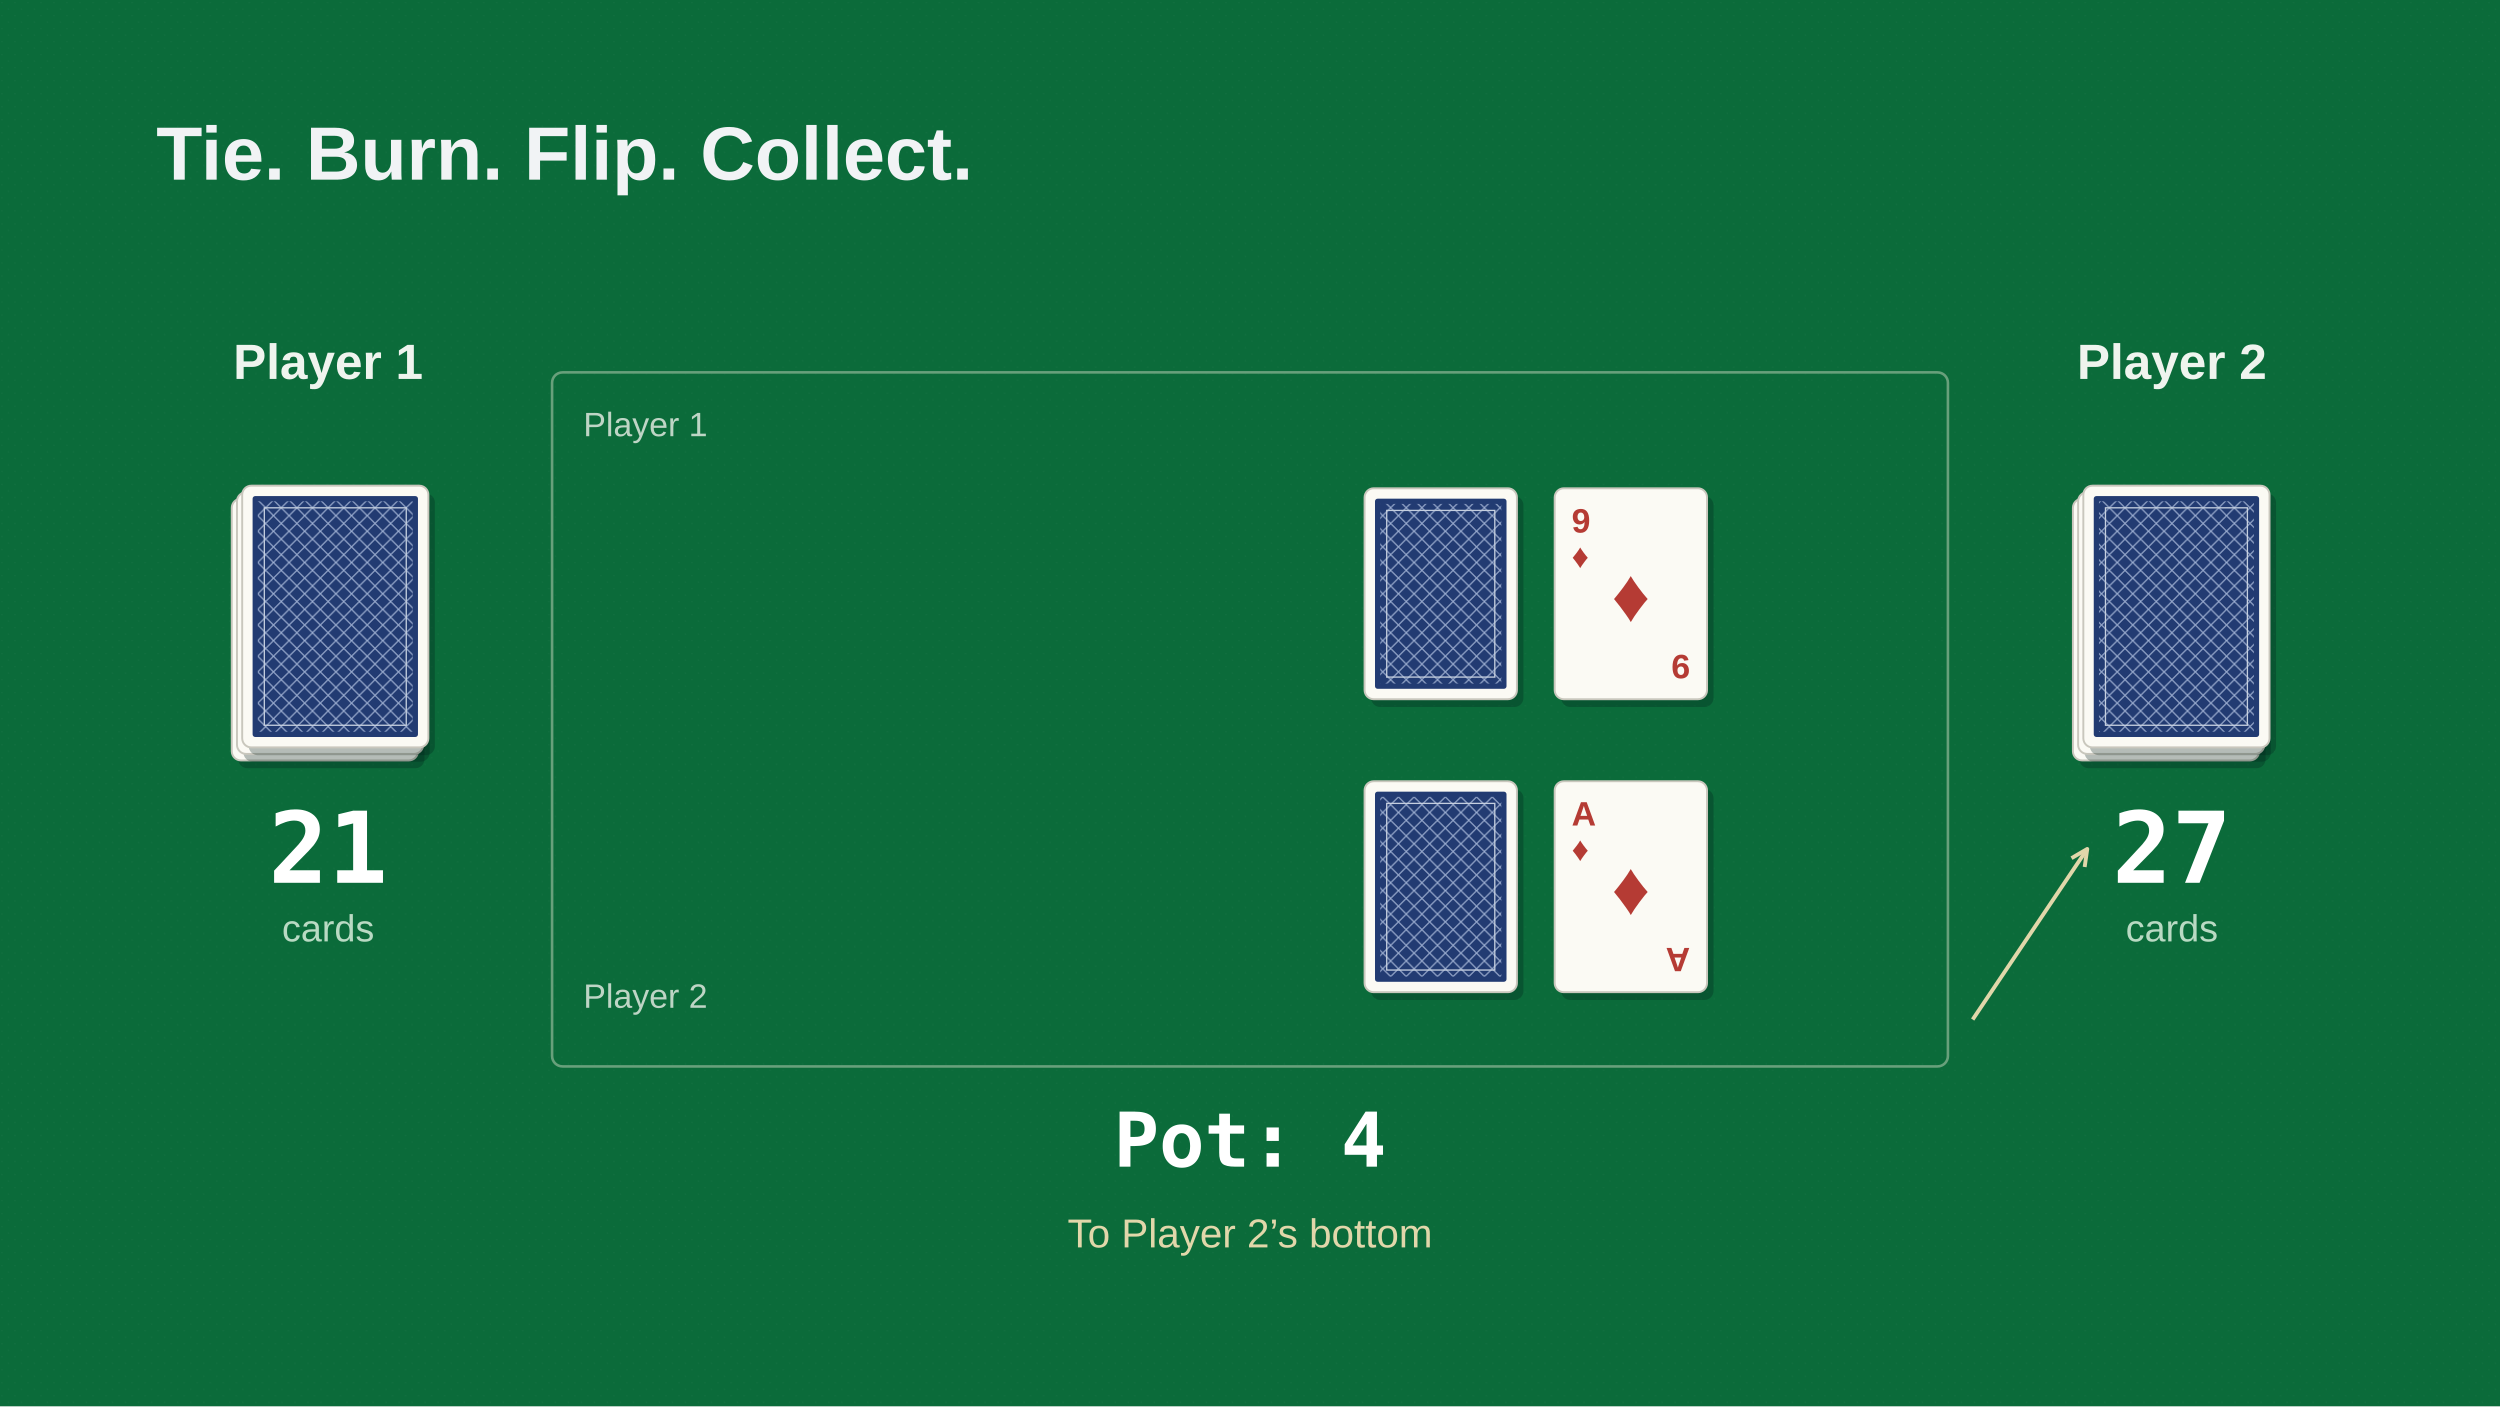
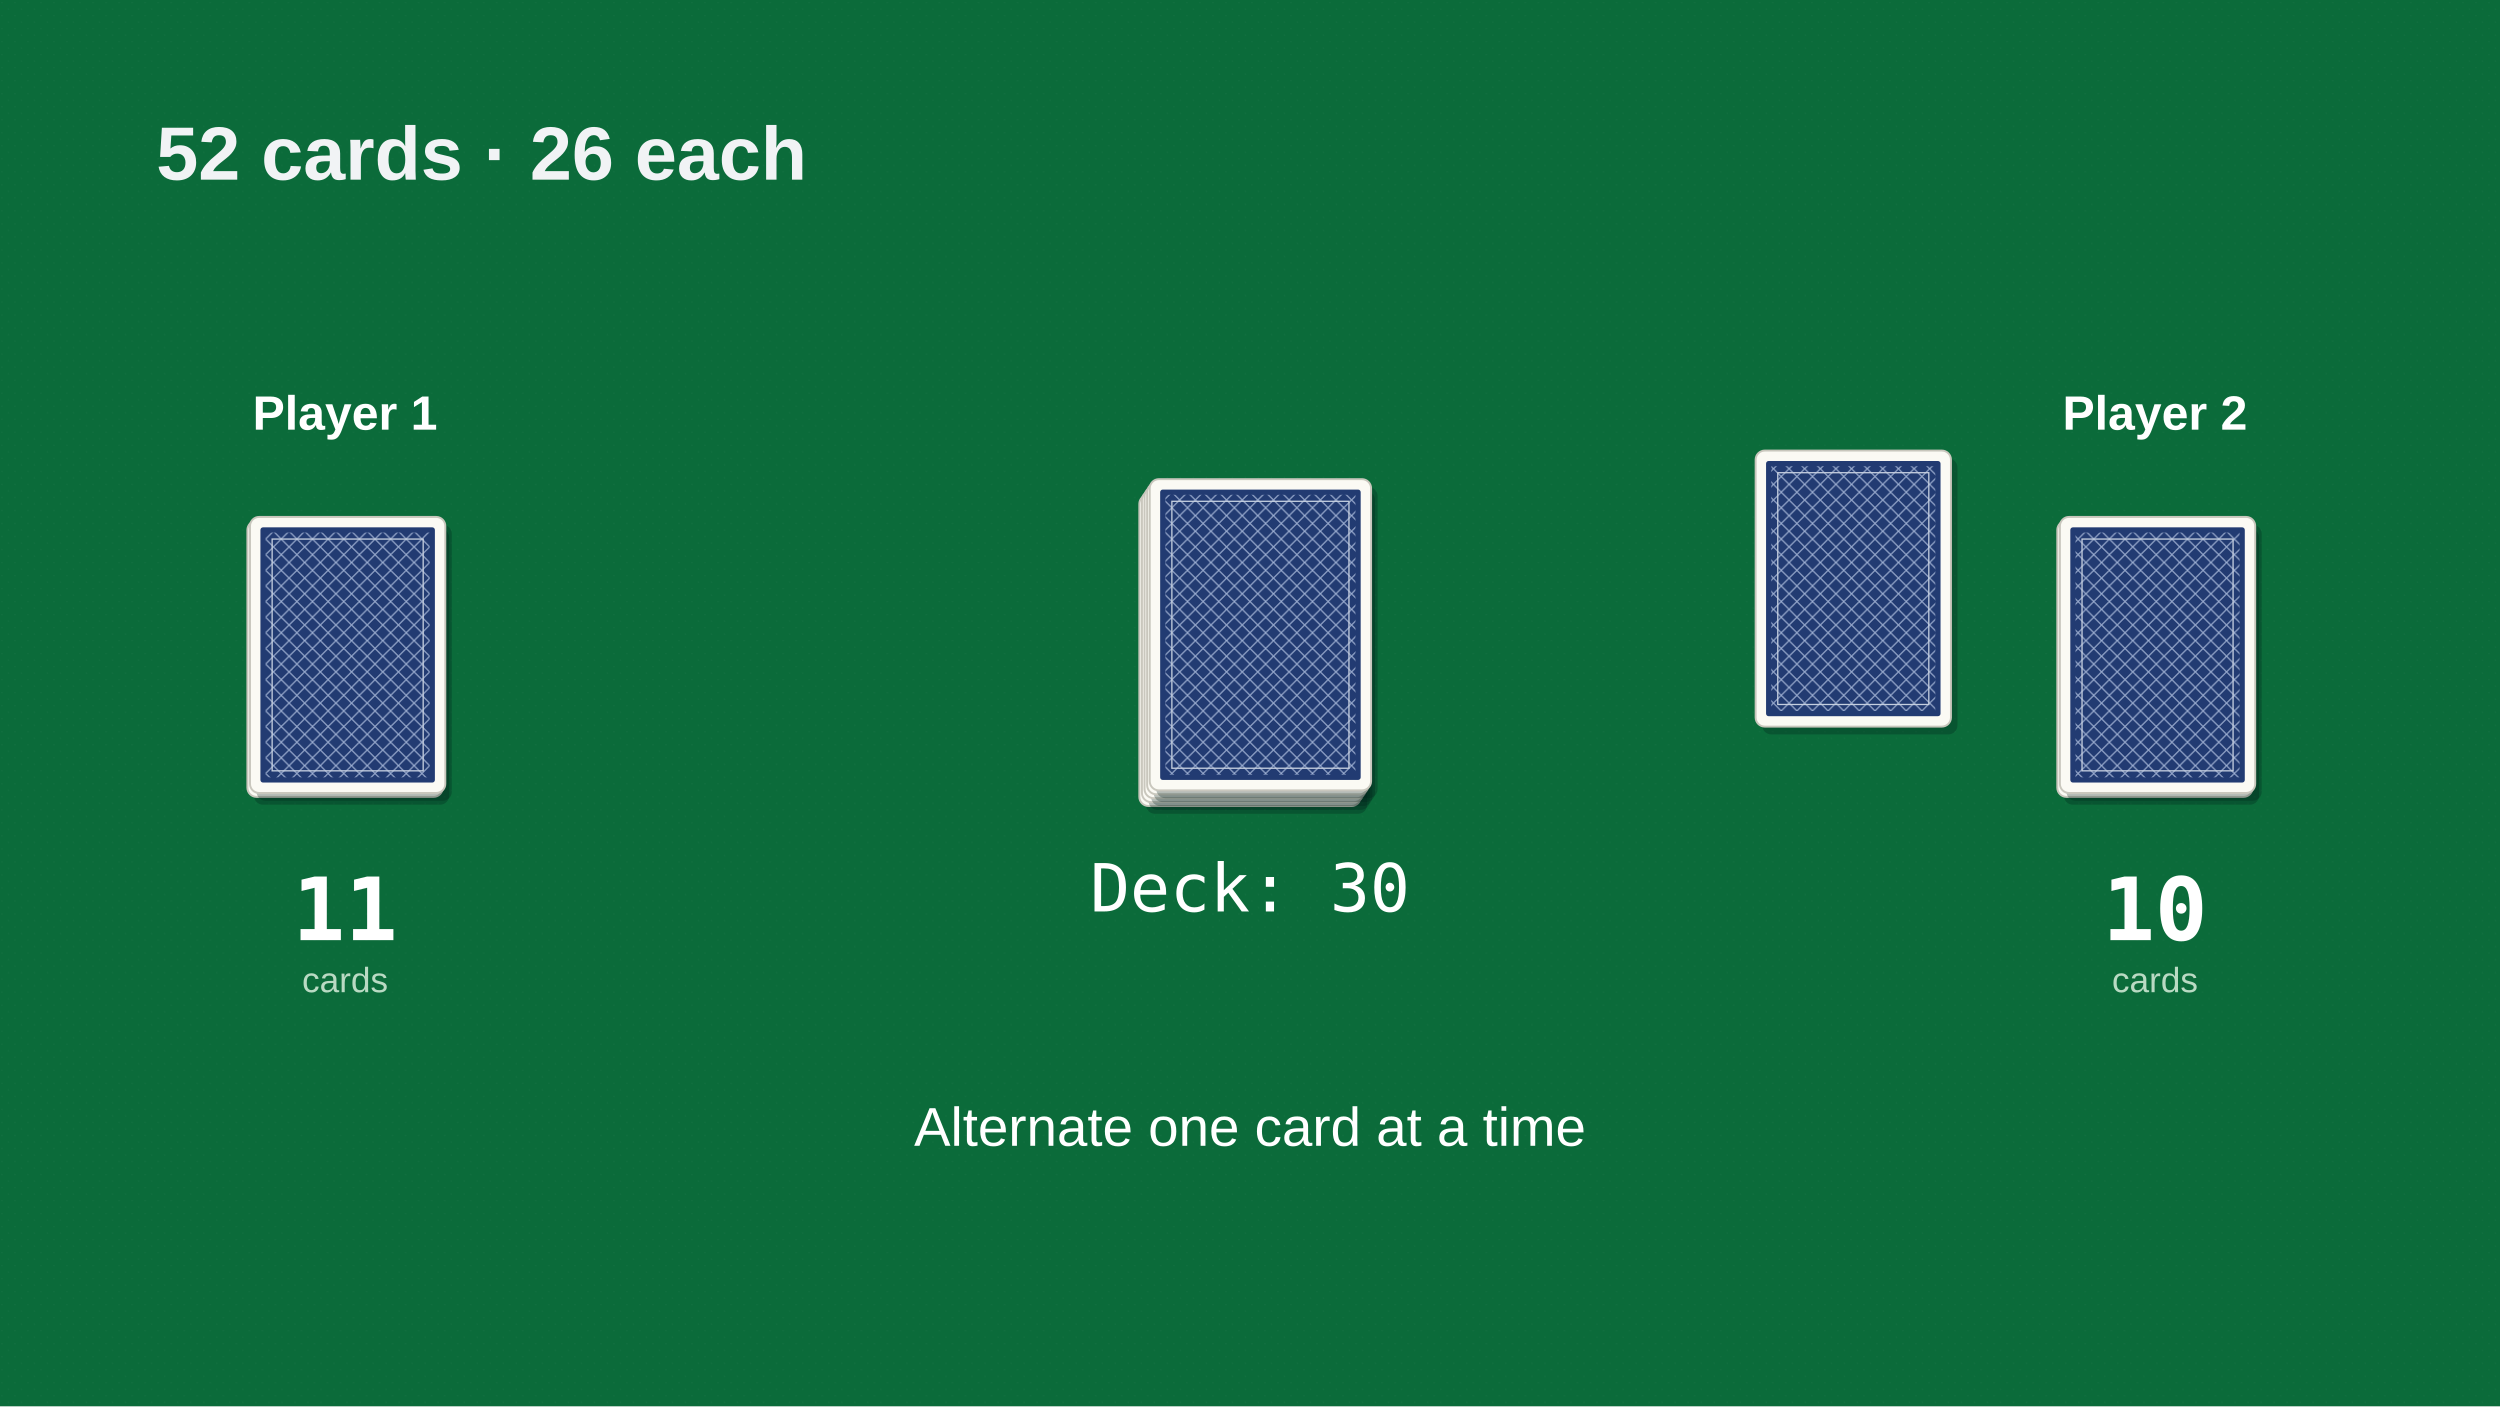
<svg xmlns="http://www.w3.org/2000/svg" width="1920" height="1080" viewBox="0 0 1920 1080" role="img">
  <defs>
    <pattern id="back" width="12" height="12" patternUnits="userSpaceOnUse">
      <path d="M0 6L6 0L12 6L6 12Z" fill="none" stroke="#8fa1c5" stroke-width="1" />
    </pattern>
    <pattern id="felt" width="10" height="10" patternUnits="userSpaceOnUse">
      <path d="M1 2h1M6 7h1" stroke="#ffffff" stroke-opacity=".035" />
    </pattern>
  </defs>
  <rect x="0.00" y="0.00" width="1920.00" height="1080.00" rx="0" fill="#0b6b3a" />
  <rect x="0.00" y="0.00" width="1920.00" height="1080.00" rx="0" fill="url(#felt)" />
-   <text x="120.00" y="138.00" font-family="Liberation Sans" font-size="58" font-weight="700" fill="#f1f3f5" text-anchor="start" opacity="1" xml:space="preserve">Tie. Burn. Flip. Collect.</text>
-   <text x="252.00" y="291.00" font-family="Liberation Sans" font-size="38" font-weight="700" fill="#eff4ee" text-anchor="middle" opacity="1" xml:space="preserve">Player 1</text>
-   <text x="1668.00" y="291.00" font-family="Liberation Sans" font-size="38" font-weight="700" fill="#eff4ee" text-anchor="middle" opacity="1" xml:space="preserve">Player 2</text>
+   <text x="120.00" y="138.00" font-family="Liberation Sans" font-size="58" font-weight="700" fill="#f1f3f5" text-anchor="start" opacity="1" xml:space="preserve">52 cards · 26 each</text>
+   <text x="265.00" y="330.00" font-family="Liberation Sans" font-size="37" font-weight="700" fill="#ffffff" text-anchor="middle" opacity="1" xml:space="preserve">Player 1</text>
  <g opacity="1">
-     <rect x="183.00" y="389.00" width="143.00" height="201.00" rx="7" fill="#001e18" opacity="0.28" />
-     <rect x="178.00" y="383.00" width="143.00" height="201.00" rx="7" fill="#fbfaf4" stroke="#c9c7bd" stroke-width="1.5" />
-     <rect x="186.00" y="391.00" width="127.00" height="185.00" rx="2" fill="#223b72" />
-     <rect x="190.00" y="395.00" width="119.00" height="177.00" rx="0" fill="url(#back)" />
-     <rect x="195.00" y="400.00" width="109.00" height="167.00" rx="0" fill="none" stroke="#c5cfdf" stroke-width="1" />
+     <rect x="195.00" y="406.00" width="150.00" height="212.00" rx="7" fill="#001e18" opacity="0.28" />
+     <rect x="190.00" y="400.00" width="150.00" height="212.00" rx="7" fill="#fbfaf4" stroke="#c9c7bd" stroke-width="1.5" />
+     <rect x="198.00" y="408.00" width="134.00" height="196.00" rx="2" fill="#223b72" />
+     <rect x="202.00" y="412.00" width="126.00" height="188.00" rx="0" fill="url(#back)" />
+     <rect x="207.00" y="417.00" width="116.00" height="178.00" rx="0" fill="none" stroke="#c5cfdf" stroke-width="1" />
  </g>
  <g opacity="1">
-     <rect x="187.00" y="384.00" width="143.00" height="201.00" rx="7" fill="#001e18" opacity="0.28" />
-     <rect x="182.00" y="378.00" width="143.00" height="201.00" rx="7" fill="#fbfaf4" stroke="#c9c7bd" stroke-width="1.5" />
-     <rect x="190.00" y="386.00" width="127.00" height="185.00" rx="2" fill="#223b72" />
-     <rect x="194.00" y="390.00" width="119.00" height="177.00" rx="0" fill="url(#back)" />
-     <rect x="199.00" y="395.00" width="109.00" height="167.00" rx="0" fill="none" stroke="#c5cfdf" stroke-width="1" />
+     <rect x="197.00" y="403.00" width="150.00" height="212.00" rx="7" fill="#001e18" opacity="0.28" />
+     <rect x="192.00" y="397.00" width="150.00" height="212.00" rx="7" fill="#fbfaf4" stroke="#c9c7bd" stroke-width="1.5" />
+     <rect x="200.00" y="405.00" width="134.00" height="196.00" rx="2" fill="#223b72" />
+     <rect x="204.00" y="409.00" width="126.00" height="188.00" rx="0" fill="url(#back)" />
+     <rect x="209.00" y="414.00" width="116.00" height="178.00" rx="0" fill="none" stroke="#c5cfdf" stroke-width="1" />
+   </g>
+   <text x="265.00" y="722.00" font-family="DejaVu Sans Mono" font-size="67" font-weight="700" fill="#ffffff" text-anchor="middle" opacity="1" xml:space="preserve">11</text>
+   <text x="265.00" y="762.00" font-family="Liberation Sans" font-size="27" font-weight="400" fill="#b9dac3" text-anchor="middle" opacity="1" xml:space="preserve">cards</text>
+   <text x="1655.00" y="330.00" font-family="Liberation Sans" font-size="37" font-weight="700" fill="#ffffff" text-anchor="middle" opacity="1" xml:space="preserve">Player 2</text>
+   <g opacity="1">
+     <rect x="1585.00" y="406.00" width="150.00" height="212.00" rx="7" fill="#001e18" opacity="0.28" />
+     <rect x="1580.00" y="400.00" width="150.00" height="212.00" rx="7" fill="#fbfaf4" stroke="#c9c7bd" stroke-width="1.5" />
+     <rect x="1588.00" y="408.00" width="134.00" height="196.00" rx="2" fill="#223b72" />
+     <rect x="1592.00" y="412.00" width="126.00" height="188.00" rx="0" fill="url(#back)" />
+     <rect x="1597.00" y="417.00" width="116.00" height="178.00" rx="0" fill="none" stroke="#c5cfdf" stroke-width="1" />
  </g>
  <g opacity="1">
-     <rect x="191.00" y="379.00" width="143.00" height="201.00" rx="7" fill="#001e18" opacity="0.28" />
-     <rect x="186.00" y="373.00" width="143.00" height="201.00" rx="7" fill="#fbfaf4" stroke="#c9c7bd" stroke-width="1.5" />
-     <rect x="194.00" y="381.00" width="127.00" height="185.00" rx="2" fill="#223b72" />
-     <rect x="198.00" y="385.00" width="119.00" height="177.00" rx="0" fill="url(#back)" />
-     <rect x="203.00" y="390.00" width="109.00" height="167.00" rx="0" fill="none" stroke="#c5cfdf" stroke-width="1" />
+     <rect x="1587.00" y="403.00" width="150.00" height="212.00" rx="7" fill="#001e18" opacity="0.28" />
+     <rect x="1582.00" y="397.00" width="150.00" height="212.00" rx="7" fill="#fbfaf4" stroke="#c9c7bd" stroke-width="1.5" />
+     <rect x="1590.00" y="405.00" width="134.00" height="196.00" rx="2" fill="#223b72" />
+     <rect x="1594.00" y="409.00" width="126.00" height="188.00" rx="0" fill="url(#back)" />
+     <rect x="1599.00" y="414.00" width="116.00" height="178.00" rx="0" fill="none" stroke="#c5cfdf" stroke-width="1" />
+   </g>
+   <text x="1655.00" y="722.00" font-family="DejaVu Sans Mono" font-size="67" font-weight="700" fill="#ffffff" text-anchor="middle" opacity="1" xml:space="preserve">10</text>
+   <text x="1655.00" y="762.00" font-family="Liberation Sans" font-size="27" font-weight="400" fill="#b9dac3" text-anchor="middle" opacity="1" xml:space="preserve">cards</text>
+   <g opacity="1">
+     <rect x="880.00" y="386.00" width="170.00" height="239.00" rx="7" fill="#001e18" opacity="0.28" />
+     <rect x="875.00" y="380.00" width="170.00" height="239.00" rx="7" fill="#fbfaf4" stroke="#c9c7bd" stroke-width="1.5" />
+     <rect x="883.00" y="388.00" width="154.00" height="223.00" rx="2" fill="#223b72" />
+     <rect x="887.00" y="392.00" width="146.00" height="215.00" rx="0" fill="url(#back)" />
+     <rect x="892.00" y="397.00" width="136.00" height="205.00" rx="0" fill="none" stroke="#c5cfdf" stroke-width="1" />
  </g>
  <g opacity="1">
-     <rect x="1597.00" y="389.00" width="143.00" height="201.00" rx="7" fill="#001e18" opacity="0.28" />
-     <rect x="1592.00" y="383.00" width="143.00" height="201.00" rx="7" fill="#fbfaf4" stroke="#c9c7bd" stroke-width="1.5" />
-     <rect x="1600.00" y="391.00" width="127.00" height="185.00" rx="2" fill="#223b72" />
-     <rect x="1604.00" y="395.00" width="119.00" height="177.00" rx="0" fill="url(#back)" />
-     <rect x="1609.00" y="400.00" width="109.00" height="167.00" rx="0" fill="none" stroke="#c5cfdf" stroke-width="1" />
+     <rect x="882.00" y="383.00" width="170.00" height="239.00" rx="7" fill="#001e18" opacity="0.28" />
+     <rect x="877.00" y="377.00" width="170.00" height="239.00" rx="7" fill="#fbfaf4" stroke="#c9c7bd" stroke-width="1.5" />
+     <rect x="885.00" y="385.00" width="154.00" height="223.00" rx="2" fill="#223b72" />
+     <rect x="889.00" y="389.00" width="146.00" height="215.00" rx="0" fill="url(#back)" />
+     <rect x="894.00" y="394.00" width="136.00" height="205.00" rx="0" fill="none" stroke="#c5cfdf" stroke-width="1" />
  </g>
  <g opacity="1">
-     <rect x="1601.00" y="384.00" width="143.00" height="201.00" rx="7" fill="#001e18" opacity="0.28" />
-     <rect x="1596.00" y="378.00" width="143.00" height="201.00" rx="7" fill="#fbfaf4" stroke="#c9c7bd" stroke-width="1.5" />
-     <rect x="1604.00" y="386.00" width="127.00" height="185.00" rx="2" fill="#223b72" />
-     <rect x="1608.00" y="390.00" width="119.00" height="177.00" rx="0" fill="url(#back)" />
-     <rect x="1613.00" y="395.00" width="109.00" height="167.00" rx="0" fill="none" stroke="#c5cfdf" stroke-width="1" />
+     <rect x="884.00" y="380.00" width="170.00" height="239.00" rx="7" fill="#001e18" opacity="0.28" />
+     <rect x="879.00" y="374.00" width="170.00" height="239.00" rx="7" fill="#fbfaf4" stroke="#c9c7bd" stroke-width="1.5" />
+     <rect x="887.00" y="382.00" width="154.00" height="223.00" rx="2" fill="#223b72" />
+     <rect x="891.00" y="386.00" width="146.00" height="215.00" rx="0" fill="url(#back)" />
+     <rect x="896.00" y="391.00" width="136.00" height="205.00" rx="0" fill="none" stroke="#c5cfdf" stroke-width="1" />
  </g>
  <g opacity="1">
-     <rect x="1605.00" y="379.00" width="143.00" height="201.00" rx="7" fill="#001e18" opacity="0.28" />
-     <rect x="1600.00" y="373.00" width="143.00" height="201.00" rx="7" fill="#fbfaf4" stroke="#c9c7bd" stroke-width="1.5" />
-     <rect x="1608.00" y="381.00" width="127.00" height="185.00" rx="2" fill="#223b72" />
-     <rect x="1612.00" y="385.00" width="119.00" height="177.00" rx="0" fill="url(#back)" />
-     <rect x="1617.00" y="390.00" width="109.00" height="167.00" rx="0" fill="none" stroke="#c5cfdf" stroke-width="1" />
-   </g>
-   <text x="252.00" y="678.00" font-family="DejaVu Sans Mono" font-size="76" font-weight="700" fill="#fff" text-anchor="middle" opacity="1" xml:space="preserve">21</text>
-   <text x="1668.00" y="678.00" font-family="DejaVu Sans Mono" font-size="76" font-weight="700" fill="#fff" text-anchor="middle" opacity="1" xml:space="preserve">27</text>
-   <text x="252.00" y="723.00" font-family="Liberation Sans" font-size="29" font-weight="400" fill="#b9dac3" text-anchor="middle" opacity="1" xml:space="preserve">cards</text>
-   <text x="1668.00" y="723.00" font-family="Liberation Sans" font-size="29" font-weight="400" fill="#b9dac3" text-anchor="middle" opacity="1" xml:space="preserve">cards</text>
-   <rect x="424.00" y="286.00" width="1072.00" height="533.00" rx="8" fill="none" stroke="#68a07b" stroke-width="2" />
-   <text x="448.00" y="335.00" font-family="Liberation Sans" font-size="26" font-weight="400" fill="#bed5c5" text-anchor="start" opacity="1" xml:space="preserve">Player 1</text>
-   <text x="448.00" y="774.00" font-family="Liberation Sans" font-size="26" font-weight="400" fill="#bed5c5" text-anchor="start" opacity="1" xml:space="preserve">Player 2</text>
-   <g opacity="1">
-     <rect x="1053.00" y="381.00" width="117.00" height="162.00" rx="7" fill="#001e18" opacity="0.28" />
-     <rect x="1048.00" y="375.00" width="117.00" height="162.00" rx="7" fill="#fbfaf4" stroke="#c9c7bd" stroke-width="1.5" />
-     <rect x="1056.00" y="383.00" width="101.00" height="146.00" rx="2" fill="#223b72" />
-     <rect x="1060.00" y="387.00" width="93.00" height="138.00" rx="0" fill="url(#back)" />
-     <rect x="1065.00" y="392.00" width="83.00" height="128.00" rx="0" fill="none" stroke="#c5cfdf" stroke-width="1" />
+     <rect x="886.00" y="377.00" width="170.00" height="239.00" rx="7" fill="#001e18" opacity="0.28" />
+     <rect x="881.00" y="371.00" width="170.00" height="239.00" rx="7" fill="#fbfaf4" stroke="#c9c7bd" stroke-width="1.5" />
+     <rect x="889.00" y="379.00" width="154.00" height="223.00" rx="2" fill="#223b72" />
+     <rect x="893.00" y="383.00" width="146.00" height="215.00" rx="0" fill="url(#back)" />
+     <rect x="898.00" y="388.00" width="136.00" height="205.00" rx="0" fill="none" stroke="#c5cfdf" stroke-width="1" />
  </g>
  <g opacity="1">
-     <rect x="1053.00" y="606.00" width="117.00" height="162.00" rx="7" fill="#001e18" opacity="0.28" />
-     <rect x="1048.00" y="600.00" width="117.00" height="162.00" rx="7" fill="#fbfaf4" stroke="#c9c7bd" stroke-width="1.5" />
-     <rect x="1056.00" y="608.00" width="101.00" height="146.00" rx="2" fill="#223b72" />
-     <rect x="1060.00" y="612.00" width="93.00" height="138.00" rx="0" fill="url(#back)" />
-     <rect x="1065.00" y="617.00" width="83.00" height="128.00" rx="0" fill="none" stroke="#c5cfdf" stroke-width="1" />
+     <rect x="888.00" y="374.00" width="170.00" height="239.00" rx="7" fill="#001e18" opacity="0.28" />
+     <rect x="883.00" y="368.00" width="170.00" height="239.00" rx="7" fill="#fbfaf4" stroke="#c9c7bd" stroke-width="1.5" />
+     <rect x="891.00" y="376.00" width="154.00" height="223.00" rx="2" fill="#223b72" />
+     <rect x="895.00" y="380.00" width="146.00" height="215.00" rx="0" fill="url(#back)" />
+     <rect x="900.00" y="385.00" width="136.00" height="205.00" rx="0" fill="none" stroke="#c5cfdf" stroke-width="1" />
  </g>
+   <text x="960.00" y="700.00" font-family="DejaVu Sans Mono" font-size="51" font-weight="400" fill="#ffffff" text-anchor="middle" opacity="1" xml:space="preserve">Deck: 30</text>
  <g opacity="1">
-     <rect x="1199.00" y="381.00" width="117.00" height="162.00" rx="7" fill="#001e18" opacity="0.28" />
-     <rect x="1194.00" y="375.00" width="117.00" height="162.00" rx="7" fill="#fbfaf4" stroke="#c9c7bd" stroke-width="1.5" />
-     <text x="1207.00" y="409.00" font-family="Liberation Sans" font-size="26" font-weight="700" fill="#b53b34" text-anchor="start" opacity="1" xml:space="preserve">9</text>
-     <text x="1207.00" y="436.00" font-family="Liberation Sans" font-size="26" font-weight="400" fill="#b53b34" text-anchor="start" opacity="1" xml:space="preserve">♦</text>
-     <text x="1252.50" y="477.06" font-family="Liberation Sans" font-size="58" font-weight="400" fill="#b53b34" text-anchor="middle" opacity="1" xml:space="preserve">♦</text>
-     <g transform="rotate(180 1252.5 456.0)">
-       <text x="1207.00" y="409.00" font-family="Liberation Sans" font-size="26" font-weight="700" fill="#b53b34" text-anchor="start" opacity="1" xml:space="preserve">9</text>
-     </g>
+     <rect x="1353.33" y="352.04" width="150.00" height="212.00" rx="7" fill="#001e18" opacity="0.28" />
+     <rect x="1348.33" y="346.04" width="150.00" height="212.00" rx="7" fill="#fbfaf4" stroke="#c9c7bd" stroke-width="1.5" />
+     <rect x="1356.33" y="354.04" width="134.00" height="196.00" rx="2" fill="#223b72" />
+     <rect x="1360.33" y="358.04" width="126.00" height="188.00" rx="0" fill="url(#back)" />
+     <rect x="1365.33" y="363.04" width="116.00" height="178.00" rx="0" fill="none" stroke="#c5cfdf" stroke-width="1" />
  </g>
-   <g opacity="1">
-     <rect x="1199.00" y="606.00" width="117.00" height="162.00" rx="7" fill="#001e18" opacity="0.28" />
-     <rect x="1194.00" y="600.00" width="117.00" height="162.00" rx="7" fill="#fbfaf4" stroke="#c9c7bd" stroke-width="1.5" />
-     <text x="1207.00" y="634.00" font-family="Liberation Sans" font-size="26" font-weight="700" fill="#b53b34" text-anchor="start" opacity="1" xml:space="preserve">A</text>
-     <text x="1207.00" y="661.00" font-family="Liberation Sans" font-size="26" font-weight="400" fill="#b53b34" text-anchor="start" opacity="1" xml:space="preserve">♦</text>
-     <text x="1252.50" y="702.06" font-family="Liberation Sans" font-size="58" font-weight="400" fill="#b53b34" text-anchor="middle" opacity="1" xml:space="preserve">♦</text>
-     <g transform="rotate(180 1252.5 681.0)">
-       <text x="1207.00" y="634.00" font-family="Liberation Sans" font-size="26" font-weight="700" fill="#b53b34" text-anchor="start" opacity="1" xml:space="preserve">A</text>
-     </g>
-   </g>
-   <text x="960.00" y="896.00" font-family="DejaVu Sans Mono" font-size="58" font-weight="700" fill="#fff" text-anchor="middle" opacity="1" xml:space="preserve">Pot: 4</text>
-   <text x="960.00" y="958.00" font-family="Liberation Sans" font-size="31" font-weight="400" fill="#e1d7aa" text-anchor="middle" opacity="1" xml:space="preserve">To Player 2’s bottom</text>
-   <path d="M1515.00 783.00L1603.00 652.00" fill="none" stroke="#e1d7aa" stroke-width="3" />
-   <path d="M1601.025 665.86 L1603 652 L1590.916 659.069" stroke="#e1d7aa" stroke-width="3" fill="none" stroke-linejoin="round" />
+   <text x="960.00" y="880.00" font-family="Liberation Sans" font-size="42" font-weight="400" fill="#ffffff" text-anchor="middle" opacity="1" xml:space="preserve">Alternate one card at a time</text>
</svg>
